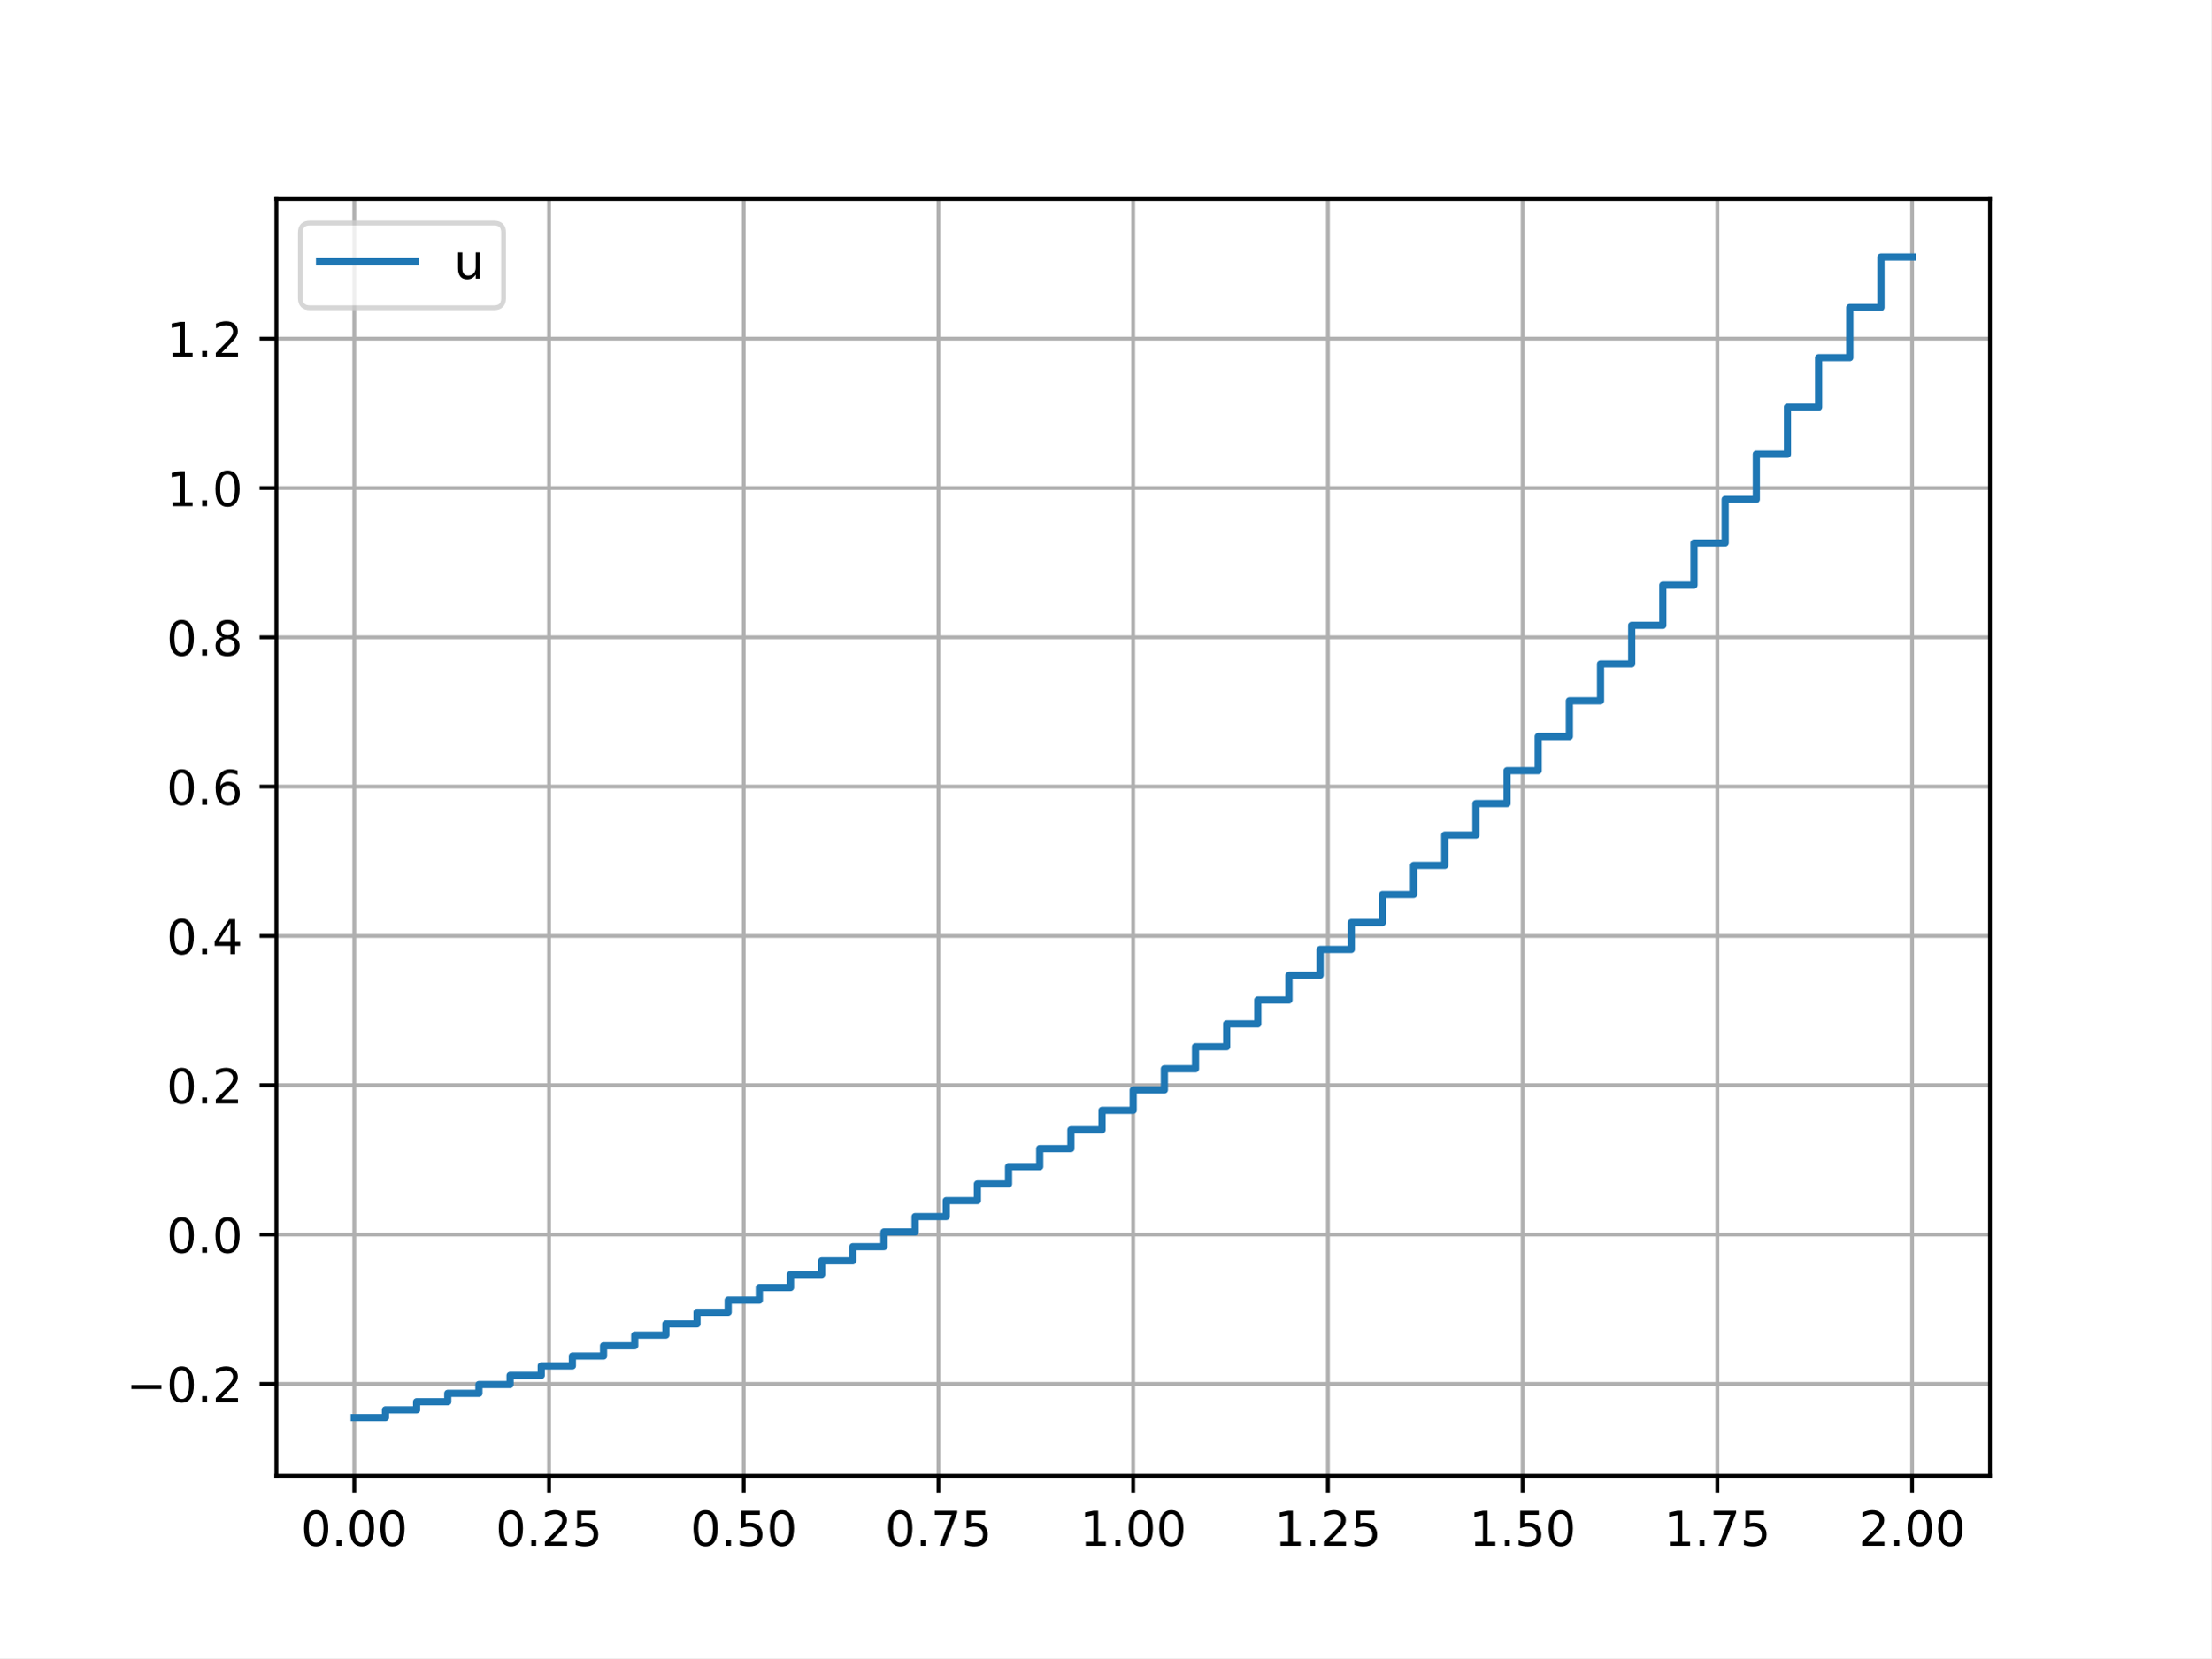
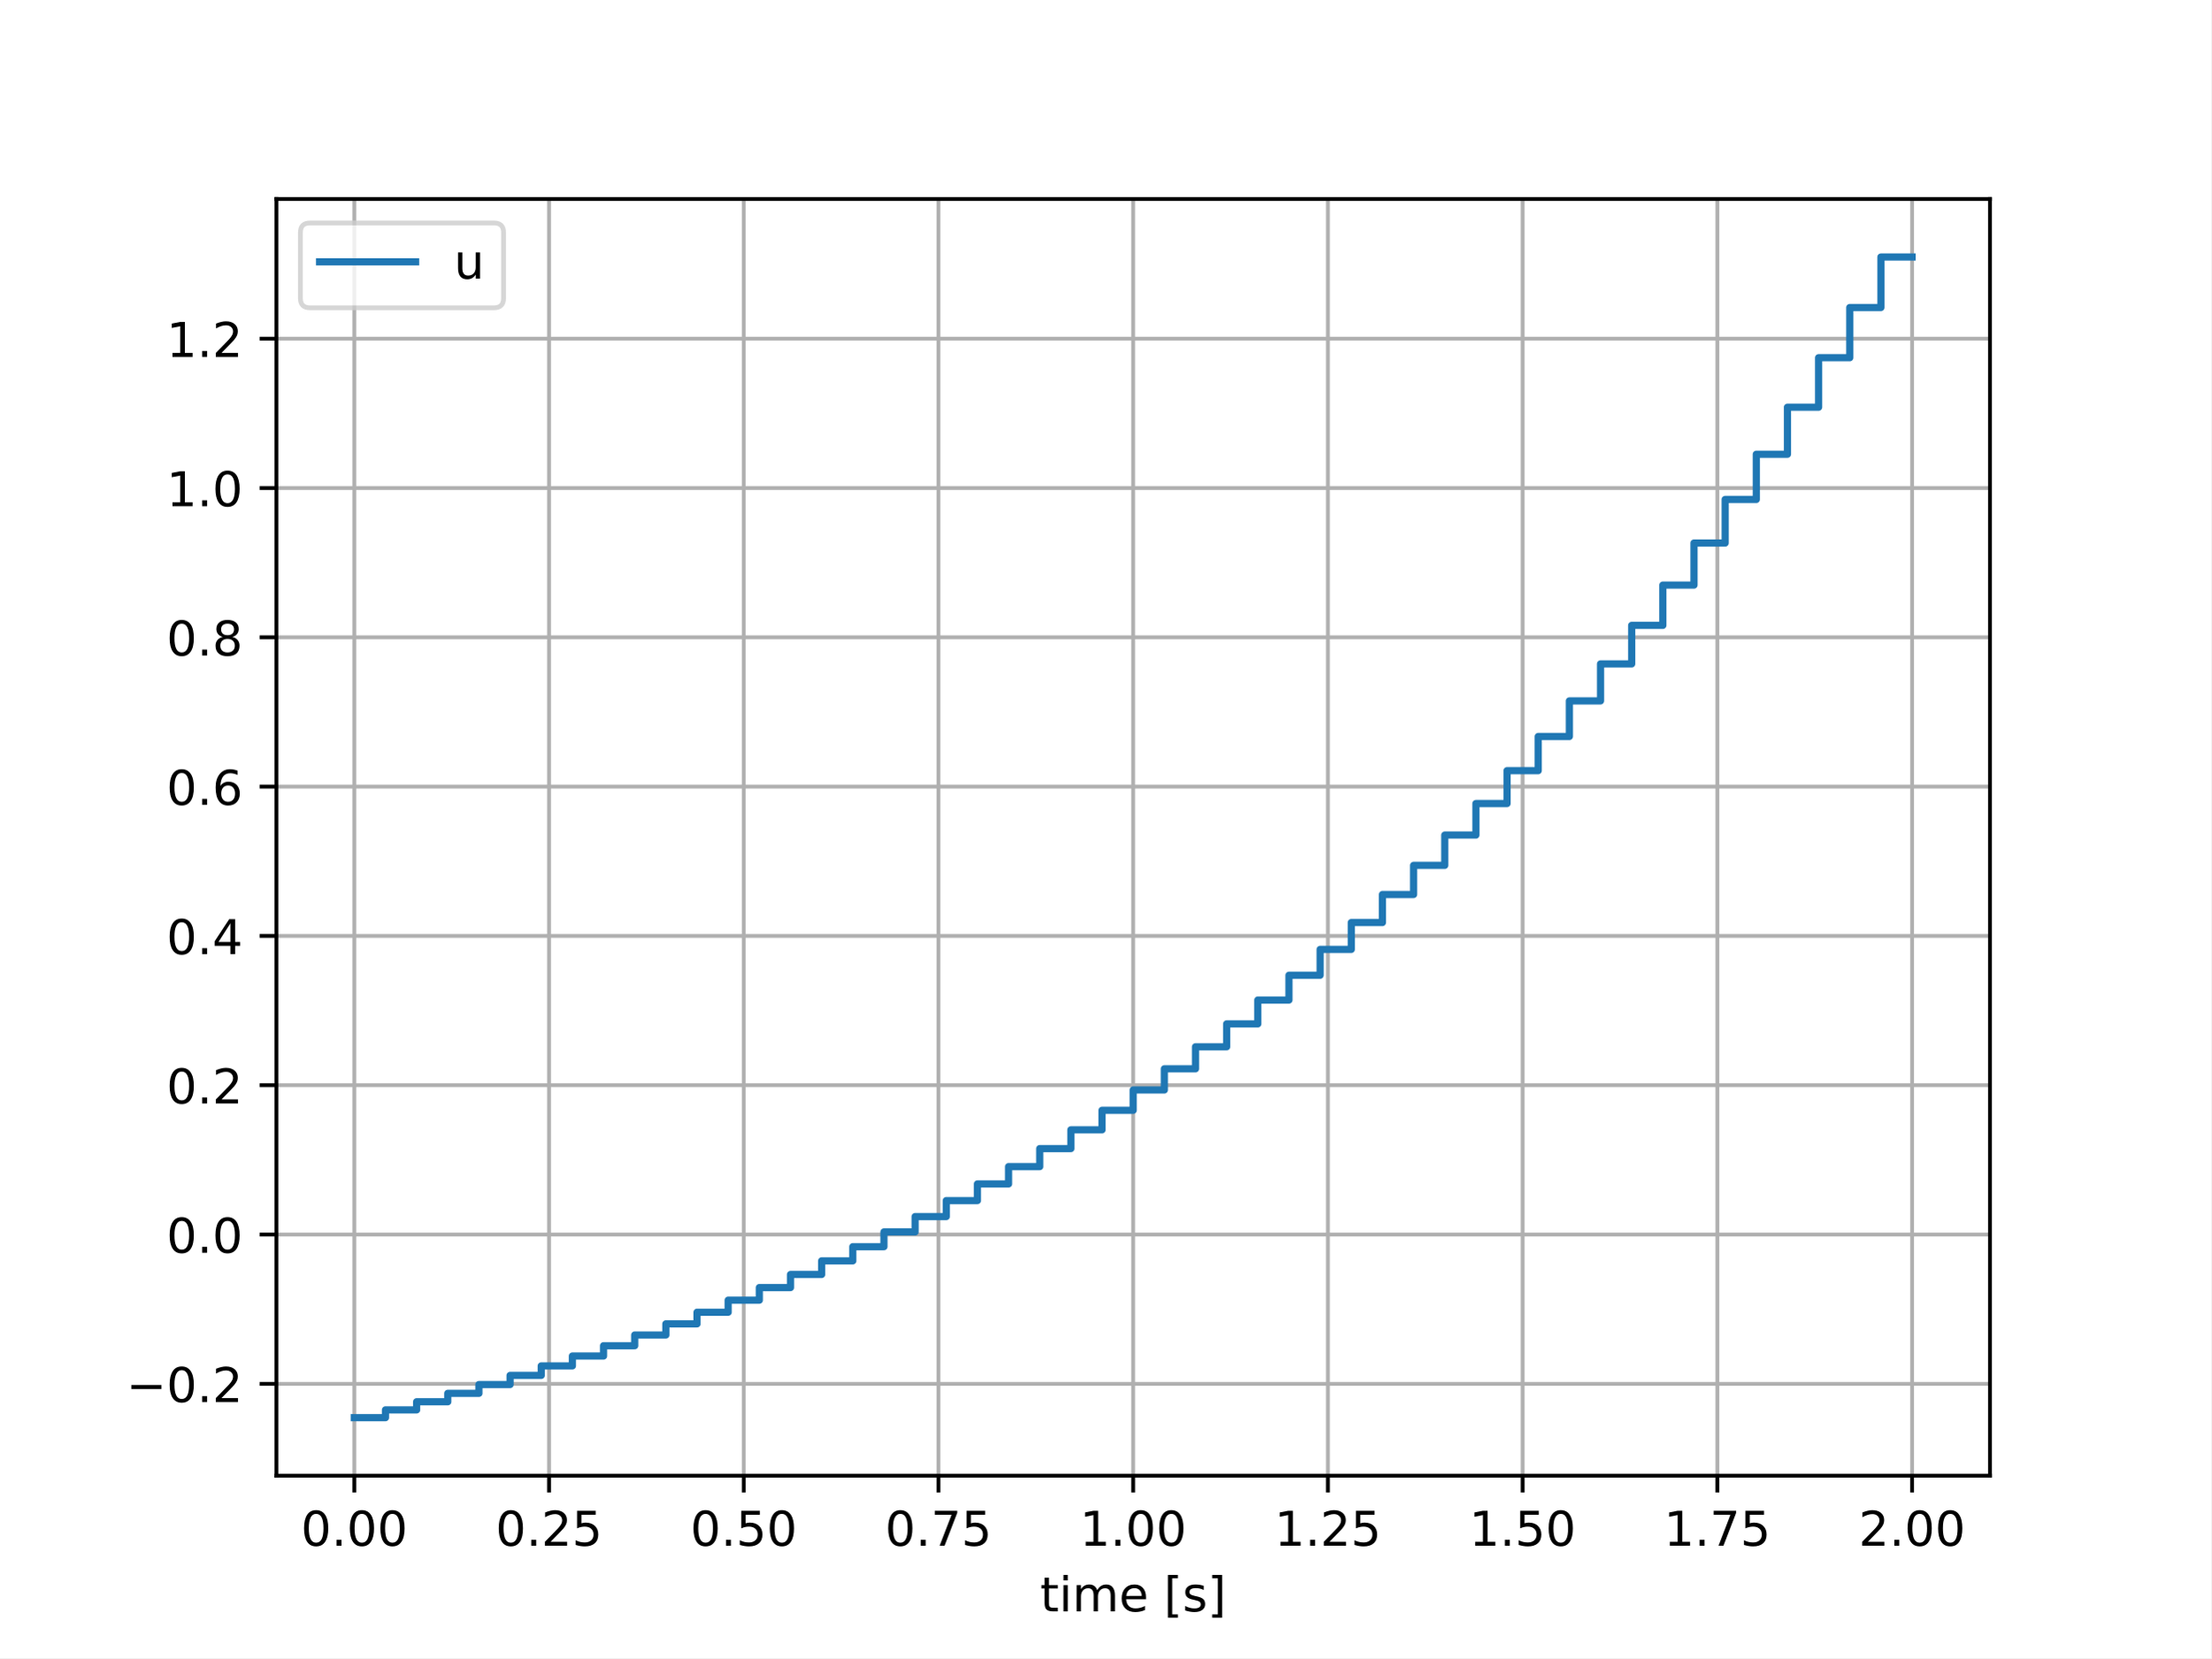
<svg xmlns="http://www.w3.org/2000/svg" xmlns:xlink="http://www.w3.org/1999/xlink" width="460.8pt" height="345.6pt" viewBox="0 0 460.8 345.6" version="1.1">
  <defs>
    <style type="text/css">*{stroke-linejoin: round; stroke-linecap: butt}</style>
  </defs>
  <g id="figure_1">
    <g id="patch_1">
      <path d="M 0 345.6  L 460.8 345.6  L 460.8 0  L 0 0  z " style="fill: #ffffff" />
    </g>
    <g id="axes_1">
      <g id="patch_2">
        <path d="M 57.6 307.584  L 414.72 307.584  L 414.72 41.472  L 57.6 41.472  z " style="fill: #ffffff" />
      </g>
      <g id="matplotlib.axis_1">
        <g id="xtick_1">
          <g id="line2d_1">
-             <path d="M 73.833 307.584  L 73.833 41.472  " clip-path="url(#p2fb20cdf70)" style="fill: none; stroke: #b0b0b0; stroke-width: 0.8; stroke-linecap: square" />
+             <path d="M 73.833 307.584  L 73.833 41.472  " clip-path="url(#pf6f519e025)" style="fill: none; stroke: #b0b0b0; stroke-width: 0.8; stroke-linecap: square" />
          </g>
          <g id="line2d_2">
            <defs>
-               <path id="mc893ac7215" d="M 0 0  L 0 3.5  " style="stroke: #000000; stroke-width: 0.8" />
+               <path id="m18d101d596" d="M 0 0  L 0 3.5  " style="stroke: #000000; stroke-width: 0.8" />
            </defs>
            <g>
-               <use xlink:href="#mc893ac7215" x="73.833" y="307.584" style="stroke: #000000; stroke-width: 0.8" />
+               <use xlink:href="#m18d101d596" x="73.833" y="307.584" style="stroke: #000000; stroke-width: 0.8" />
            </g>
          </g>
          <g id="text_1">
            <g transform="translate(62.69991 322.1824) scale(0.1 -0.1)">
              <defs>
                <path id="DejaVuSans-30" d="M 2034 4250  Q 1547 4250 1301 3770  Q 1056 3291 1056 2328  Q 1056 1369 1301 889  Q 1547 409 2034 409  Q 2525 409 2770 889  Q 3016 1369 3016 2328  Q 3016 3291 2770 3770  Q 2525 4250 2034 4250  z M 2034 4750  Q 2819 4750 3233 4129  Q 3647 3509 3647 2328  Q 3647 1150 3233 529  Q 2819 -91 2034 -91  Q 1250 -91 836 529  Q 422 1150 422 2328  Q 422 3509 836 4129  Q 1250 4750 2034 4750  z " transform="scale(0.015625)" />
                <path id="DejaVuSans-2e" d="M 684 794  L 1344 794  L 1344 0  L 684 0  L 684 794  z " transform="scale(0.015625)" />
              </defs>
              <use xlink:href="#DejaVuSans-30" />
              <use xlink:href="#DejaVuSans-2e" x="63.623" />
              <use xlink:href="#DejaVuSans-30" x="95.41" />
              <use xlink:href="#DejaVuSans-30" x="159.033" />
            </g>
          </g>
        </g>
        <g id="xtick_2">
          <g id="line2d_3">
-             <path d="M 114.415 307.584  L 114.415 41.472  " clip-path="url(#p2fb20cdf70)" style="fill: none; stroke: #b0b0b0; stroke-width: 0.8; stroke-linecap: square" />
+             <path d="M 114.415 307.584  L 114.415 41.472  " clip-path="url(#pf6f519e025)" style="fill: none; stroke: #b0b0b0; stroke-width: 0.8; stroke-linecap: square" />
          </g>
          <g id="line2d_4">
            <g>
-               <use xlink:href="#mc893ac7215" x="114.415" y="307.584" style="stroke: #000000; stroke-width: 0.8" />
+               <use xlink:href="#m18d101d596" x="114.415" y="307.584" style="stroke: #000000; stroke-width: 0.8" />
            </g>
          </g>
          <g id="text_2">
            <g transform="translate(103.2817 322.1824) scale(0.1 -0.1)">
              <defs>
                <path id="DejaVuSans-32" d="M 1228 531  L 3431 531  L 3431 0  L 469 0  L 469 531  Q 828 903 1448 1529  Q 2069 2156 2228 2338  Q 2531 2678 2651 2914  Q 2772 3150 2772 3378  Q 2772 3750 2511 3984  Q 2250 4219 1831 4219  Q 1534 4219 1204 4116  Q 875 4013 500 3803  L 500 4441  Q 881 4594 1212 4672  Q 1544 4750 1819 4750  Q 2544 4750 2975 4387  Q 3406 4025 3406 3419  Q 3406 3131 3298 2873  Q 3191 2616 2906 2266  Q 2828 2175 2409 1742  Q 1991 1309 1228 531  z " transform="scale(0.015625)" />
                <path id="DejaVuSans-35" d="M 691 4666  L 3169 4666  L 3169 4134  L 1269 4134  L 1269 2991  Q 1406 3038 1543 3061  Q 1681 3084 1819 3084  Q 2600 3084 3056 2656  Q 3513 2228 3513 1497  Q 3513 744 3044 326  Q 2575 -91 1722 -91  Q 1428 -91 1123 -41  Q 819 9 494 109  L 494 744  Q 775 591 1075 516  Q 1375 441 1709 441  Q 2250 441 2565 725  Q 2881 1009 2881 1497  Q 2881 1984 2565 2268  Q 2250 2553 1709 2553  Q 1456 2553 1204 2497  Q 953 2441 691 2322  L 691 4666  z " transform="scale(0.015625)" />
              </defs>
              <use xlink:href="#DejaVuSans-30" />
              <use xlink:href="#DejaVuSans-2e" x="63.623" />
              <use xlink:href="#DejaVuSans-32" x="95.41" />
              <use xlink:href="#DejaVuSans-35" x="159.033" />
            </g>
          </g>
        </g>
        <g id="xtick_3">
          <g id="line2d_5">
-             <path d="M 154.996 307.584  L 154.996 41.472  " clip-path="url(#p2fb20cdf70)" style="fill: none; stroke: #b0b0b0; stroke-width: 0.8; stroke-linecap: square" />
+             <path d="M 154.996 307.584  L 154.996 41.472  " clip-path="url(#pf6f519e025)" style="fill: none; stroke: #b0b0b0; stroke-width: 0.8; stroke-linecap: square" />
          </g>
          <g id="line2d_6">
            <g>
-               <use xlink:href="#mc893ac7215" x="154.996" y="307.584" style="stroke: #000000; stroke-width: 0.8" />
+               <use xlink:href="#m18d101d596" x="154.996" y="307.584" style="stroke: #000000; stroke-width: 0.8" />
            </g>
          </g>
          <g id="text_3">
            <g transform="translate(143.8636 322.1824) scale(0.1 -0.1)">
              <use xlink:href="#DejaVuSans-30" />
              <use xlink:href="#DejaVuSans-2e" x="63.623" />
              <use xlink:href="#DejaVuSans-35" x="95.41" />
              <use xlink:href="#DejaVuSans-30" x="159.033" />
            </g>
          </g>
        </g>
        <g id="xtick_4">
          <g id="line2d_7">
-             <path d="M 195.578 307.584  L 195.578 41.472  " clip-path="url(#p2fb20cdf70)" style="fill: none; stroke: #b0b0b0; stroke-width: 0.8; stroke-linecap: square" />
+             <path d="M 195.578 307.584  L 195.578 41.472  " clip-path="url(#pf6f519e025)" style="fill: none; stroke: #b0b0b0; stroke-width: 0.8; stroke-linecap: square" />
          </g>
          <g id="line2d_8">
            <g>
-               <use xlink:href="#mc893ac7215" x="195.578" y="307.584" style="stroke: #000000; stroke-width: 0.8" />
+               <use xlink:href="#m18d101d596" x="195.578" y="307.584" style="stroke: #000000; stroke-width: 0.8" />
            </g>
          </g>
          <g id="text_4">
            <g transform="translate(184.4454 322.1824) scale(0.1 -0.1)">
              <defs>
                <path id="DejaVuSans-37" d="M 525 4666  L 3525 4666  L 3525 4397  L 1831 0  L 1172 0  L 2766 4134  L 525 4134  L 525 4666  z " transform="scale(0.015625)" />
              </defs>
              <use xlink:href="#DejaVuSans-30" />
              <use xlink:href="#DejaVuSans-2e" x="63.623" />
              <use xlink:href="#DejaVuSans-37" x="95.41" />
              <use xlink:href="#DejaVuSans-35" x="159.033" />
            </g>
          </g>
        </g>
        <g id="xtick_5">
          <g id="line2d_9">
-             <path d="M 236.16 307.584  L 236.16 41.472  " clip-path="url(#p2fb20cdf70)" style="fill: none; stroke: #b0b0b0; stroke-width: 0.8; stroke-linecap: square" />
+             <path d="M 236.16 307.584  L 236.16 41.472  " clip-path="url(#pf6f519e025)" style="fill: none; stroke: #b0b0b0; stroke-width: 0.8; stroke-linecap: square" />
          </g>
          <g id="line2d_10">
            <g>
-               <use xlink:href="#mc893ac7215" x="236.16" y="307.584" style="stroke: #000000; stroke-width: 0.8" />
+               <use xlink:href="#m18d101d596" x="236.16" y="307.584" style="stroke: #000000; stroke-width: 0.8" />
            </g>
          </g>
          <g id="text_5">
            <g transform="translate(225.0272 322.1824) scale(0.1 -0.1)">
              <defs>
                <path id="DejaVuSans-31" d="M 794 531  L 1825 531  L 1825 4091  L 703 3866  L 703 4441  L 1819 4666  L 2450 4666  L 2450 531  L 3481 531  L 3481 0  L 794 0  L 794 531  z " transform="scale(0.015625)" />
              </defs>
              <use xlink:href="#DejaVuSans-31" />
              <use xlink:href="#DejaVuSans-2e" x="63.623" />
              <use xlink:href="#DejaVuSans-30" x="95.41" />
              <use xlink:href="#DejaVuSans-30" x="159.033" />
            </g>
          </g>
        </g>
        <g id="xtick_6">
          <g id="line2d_11">
-             <path d="M 276.742 307.584  L 276.742 41.472  " clip-path="url(#p2fb20cdf70)" style="fill: none; stroke: #b0b0b0; stroke-width: 0.8; stroke-linecap: square" />
+             <path d="M 276.742 307.584  L 276.742 41.472  " clip-path="url(#pf6f519e025)" style="fill: none; stroke: #b0b0b0; stroke-width: 0.8; stroke-linecap: square" />
          </g>
          <g id="line2d_12">
            <g>
-               <use xlink:href="#mc893ac7215" x="276.742" y="307.584" style="stroke: #000000; stroke-width: 0.8" />
+               <use xlink:href="#m18d101d596" x="276.742" y="307.584" style="stroke: #000000; stroke-width: 0.8" />
            </g>
          </g>
          <g id="text_6">
            <g transform="translate(265.609 322.1824) scale(0.1 -0.1)">
              <use xlink:href="#DejaVuSans-31" />
              <use xlink:href="#DejaVuSans-2e" x="63.623" />
              <use xlink:href="#DejaVuSans-32" x="95.41" />
              <use xlink:href="#DejaVuSans-35" x="159.033" />
            </g>
          </g>
        </g>
        <g id="xtick_7">
          <g id="line2d_13">
-             <path d="M 317.324 307.584  L 317.324 41.472  " clip-path="url(#p2fb20cdf70)" style="fill: none; stroke: #b0b0b0; stroke-width: 0.8; stroke-linecap: square" />
+             <path d="M 317.324 307.584  L 317.324 41.472  " clip-path="url(#pf6f519e025)" style="fill: none; stroke: #b0b0b0; stroke-width: 0.8; stroke-linecap: square" />
          </g>
          <g id="line2d_14">
            <g>
-               <use xlink:href="#mc893ac7215" x="317.324" y="307.584" style="stroke: #000000; stroke-width: 0.8" />
+               <use xlink:href="#m18d101d596" x="317.324" y="307.584" style="stroke: #000000; stroke-width: 0.8" />
            </g>
          </g>
          <g id="text_7">
            <g transform="translate(306.1908 322.1824) scale(0.1 -0.1)">
              <use xlink:href="#DejaVuSans-31" />
              <use xlink:href="#DejaVuSans-2e" x="63.623" />
              <use xlink:href="#DejaVuSans-35" x="95.41" />
              <use xlink:href="#DejaVuSans-30" x="159.033" />
            </g>
          </g>
        </g>
        <g id="xtick_8">
          <g id="line2d_15">
-             <path d="M 357.905 307.584  L 357.905 41.472  " clip-path="url(#p2fb20cdf70)" style="fill: none; stroke: #b0b0b0; stroke-width: 0.8; stroke-linecap: square" />
+             <path d="M 357.905 307.584  L 357.905 41.472  " clip-path="url(#pf6f519e025)" style="fill: none; stroke: #b0b0b0; stroke-width: 0.8; stroke-linecap: square" />
          </g>
          <g id="line2d_16">
            <g>
-               <use xlink:href="#mc893ac7215" x="357.905" y="307.584" style="stroke: #000000; stroke-width: 0.8" />
+               <use xlink:href="#m18d101d596" x="357.905" y="307.584" style="stroke: #000000; stroke-width: 0.8" />
            </g>
          </g>
          <g id="text_8">
            <g transform="translate(346.7726 322.1824) scale(0.1 -0.1)">
              <use xlink:href="#DejaVuSans-31" />
              <use xlink:href="#DejaVuSans-2e" x="63.623" />
              <use xlink:href="#DejaVuSans-37" x="95.41" />
              <use xlink:href="#DejaVuSans-35" x="159.033" />
            </g>
          </g>
        </g>
        <g id="xtick_9">
          <g id="line2d_17">
-             <path d="M 398.487 307.584  L 398.487 41.472  " clip-path="url(#p2fb20cdf70)" style="fill: none; stroke: #b0b0b0; stroke-width: 0.8; stroke-linecap: square" />
+             <path d="M 398.487 307.584  L 398.487 41.472  " clip-path="url(#pf6f519e025)" style="fill: none; stroke: #b0b0b0; stroke-width: 0.8; stroke-linecap: square" />
          </g>
          <g id="line2d_18">
            <g>
-               <use xlink:href="#mc893ac7215" x="398.487" y="307.584" style="stroke: #000000; stroke-width: 0.8" />
+               <use xlink:href="#m18d101d596" x="398.487" y="307.584" style="stroke: #000000; stroke-width: 0.8" />
            </g>
          </g>
          <g id="text_9">
            <g transform="translate(387.3545 322.1824) scale(0.1 -0.1)">
              <use xlink:href="#DejaVuSans-32" />
              <use xlink:href="#DejaVuSans-2e" x="63.623" />
              <use xlink:href="#DejaVuSans-30" x="95.41" />
              <use xlink:href="#DejaVuSans-30" x="159.033" />
            </g>
          </g>
        </g>
+         <g id="text_10">
+           <g transform="translate(216.7686 335.8606) scale(0.1 -0.1)">
+             <defs>
+               <path id="DejaVuSans-74" d="M 1172 4494  L 1172 3500  L 2356 3500  L 2356 3053  L 1172 3053  L 1172 1153  Q 1172 725 1289 603  Q 1406 481 1766 481  L 2356 481  L 2356 0  L 1766 0  Q 1100 0 847 248  Q 594 497 594 1153  L 594 3053  L 172 3053  L 172 3500  L 594 3500  L 594 4494  L 1172 4494  z " transform="scale(0.015625)" />
+               <path id="DejaVuSans-69" d="M 603 3500  L 1178 3500  L 1178 0  L 603 0  L 603 3500  z M 603 4863  L 1178 4863  L 1178 4134  L 603 4134  L 603 4863  z " transform="scale(0.015625)" />
+               <path id="DejaVuSans-6d" d="M 3328 2828  Q 3544 3216 3844 3400  Q 4144 3584 4550 3584  Q 5097 3584 5394 3201  Q 5691 2819 5691 2113  L 5691 0  L 5113 0  L 5113 2094  Q 5113 2597 4934 2840  Q 4756 3084 4391 3084  Q 3944 3084 3684 2787  Q 3425 2491 3425 1978  L 3425 0  L 2847 0  L 2847 2094  Q 2847 2600 2669 2842  Q 2491 3084 2119 3084  Q 1678 3084 1418 2786  Q 1159 2488 1159 1978  L 1159 0  L 581 0  L 581 3500  L 1159 3500  L 1159 2956  Q 1356 3278 1631 3431  Q 1906 3584 2284 3584  Q 2666 3584 2933 3390  Q 3200 3197 3328 2828  z " transform="scale(0.015625)" />
+               <path id="DejaVuSans-65" d="M 3597 1894  L 3597 1613  L 953 1613  Q 991 1019 1311 708  Q 1631 397 2203 397  Q 2534 397 2845 478  Q 3156 559 3463 722  L 3463 178  Q 3153 47 2828 -22  Q 2503 -91 2169 -91  Q 1331 -91 842 396  Q 353 884 353 1716  Q 353 2575 817 3079  Q 1281 3584 2069 3584  Q 2775 3584 3186 3129  Q 3597 2675 3597 1894  z M 3022 2063  Q 3016 2534 2758 2815  Q 2500 3097 2075 3097  Q 1594 3097 1305 2825  Q 1016 2553 972 2059  L 3022 2063  z " transform="scale(0.015625)" />
+               <path id="DejaVuSans-20" transform="scale(0.015625)" />
+               <path id="DejaVuSans-5b" d="M 550 4863  L 1875 4863  L 1875 4416  L 1125 4416  L 1125 -397  L 1875 -397  L 1875 -844  L 550 -844  L 550 4863  z " transform="scale(0.015625)" />
+               <path id="DejaVuSans-73" d="M 2834 3397  L 2834 2853  Q 2591 2978 2328 3040  Q 2066 3103 1784 3103  Q 1356 3103 1142 2972  Q 928 2841 928 2578  Q 928 2378 1081 2264  Q 1234 2150 1697 2047  L 1894 2003  Q 2506 1872 2764 1633  Q 3022 1394 3022 966  Q 3022 478 2636 193  Q 2250 -91 1575 -91  Q 1294 -91 989 -36  Q 684 19 347 128  L 347 722  Q 666 556 975 473  Q 1284 391 1588 391  Q 1994 391 2212 530  Q 2431 669 2431 922  Q 2431 1156 2273 1281  Q 2116 1406 1581 1522  L 1381 1569  Q 847 1681 609 1914  Q 372 2147 372 2553  Q 372 3047 722 3315  Q 1072 3584 1716 3584  Q 2034 3584 2315 3537  Q 2597 3491 2834 3397  z " transform="scale(0.015625)" />
+               <path id="DejaVuSans-5d" d="M 1947 4863  L 1947 -844  L 622 -844  L 622 -397  L 1369 -397  L 1369 4416  L 622 4416  L 622 4863  L 1947 4863  z " transform="scale(0.015625)" />
+             </defs>
+             <use xlink:href="#DejaVuSans-74" />
+             <use xlink:href="#DejaVuSans-69" x="39.209" />
+             <use xlink:href="#DejaVuSans-6d" x="66.992" />
+             <use xlink:href="#DejaVuSans-65" x="164.404" />
+             <use xlink:href="#DejaVuSans-20" x="225.928" />
+             <use xlink:href="#DejaVuSans-5b" x="257.715" />
+             <use xlink:href="#DejaVuSans-73" x="296.729" />
+             <use xlink:href="#DejaVuSans-5d" x="348.828" />
+           </g>
+         </g>
      </g>
      <g id="matplotlib.axis_2">
        <g id="ytick_1">
          <g id="line2d_19">
-             <path d="M 57.6 288.438  L 414.72 288.438  " clip-path="url(#p2fb20cdf70)" style="fill: none; stroke: #b0b0b0; stroke-width: 0.8; stroke-linecap: square" />
+             <path d="M 57.6 288.438  L 414.72 288.438  " clip-path="url(#pf6f519e025)" style="fill: none; stroke: #b0b0b0; stroke-width: 0.8; stroke-linecap: square" />
          </g>
          <g id="line2d_20">
            <defs>
-               <path id="mb13afcd6e8" d="M 0 0  L -3.5 0  " style="stroke: #000000; stroke-width: 0.8" />
+               <path id="m6dbd4a1df9" d="M 0 0  L -3.5 0  " style="stroke: #000000; stroke-width: 0.8" />
            </defs>
            <g>
-               <use xlink:href="#mb13afcd6e8" x="57.6" y="288.438" style="stroke: #000000; stroke-width: 0.8" />
-             </g>
-           </g>
-           <g id="text_10">
+               <use xlink:href="#m6dbd4a1df9" x="57.6" y="288.438" style="stroke: #000000; stroke-width: 0.8" />
+             </g>
+           </g>
+           <g id="text_11">
            <g transform="translate(26.31719 292.2375) scale(0.1 -0.1)">
              <defs>
                <path id="DejaVuSans-2212" d="M 678 2272  L 4684 2272  L 4684 1741  L 678 1741  L 678 2272  z " transform="scale(0.015625)" />
              </defs>
              <use xlink:href="#DejaVuSans-2212" />
              <use xlink:href="#DejaVuSans-30" x="83.789" />
              <use xlink:href="#DejaVuSans-2e" x="147.412" />
              <use xlink:href="#DejaVuSans-32" x="179.199" />
            </g>
          </g>
        </g>
        <g id="ytick_2">
          <g id="line2d_21">
-             <path d="M 57.6 257.317  L 414.72 257.317  " clip-path="url(#p2fb20cdf70)" style="fill: none; stroke: #b0b0b0; stroke-width: 0.8; stroke-linecap: square" />
+             <path d="M 57.6 257.317  L 414.72 257.317  " clip-path="url(#pf6f519e025)" style="fill: none; stroke: #b0b0b0; stroke-width: 0.8; stroke-linecap: square" />
          </g>
          <g id="line2d_22">
            <g>
-               <use xlink:href="#mb13afcd6e8" x="57.6" y="257.317" style="stroke: #000000; stroke-width: 0.8" />
-             </g>
-           </g>
-           <g id="text_11">
+               <use xlink:href="#m6dbd4a1df9" x="57.6" y="257.317" style="stroke: #000000; stroke-width: 0.8" />
+             </g>
+           </g>
+           <g id="text_12">
            <g transform="translate(34.69687 261.116) scale(0.1 -0.1)">
              <use xlink:href="#DejaVuSans-30" />
              <use xlink:href="#DejaVuSans-2e" x="63.623" />
              <use xlink:href="#DejaVuSans-30" x="95.41" />
            </g>
          </g>
        </g>
        <g id="ytick_3">
          <g id="line2d_23">
-             <path d="M 57.6 226.195  L 414.72 226.195  " clip-path="url(#p2fb20cdf70)" style="fill: none; stroke: #b0b0b0; stroke-width: 0.8; stroke-linecap: square" />
+             <path d="M 57.6 226.195  L 414.72 226.195  " clip-path="url(#pf6f519e025)" style="fill: none; stroke: #b0b0b0; stroke-width: 0.8; stroke-linecap: square" />
          </g>
          <g id="line2d_24">
            <g>
-               <use xlink:href="#mb13afcd6e8" x="57.6" y="226.195" style="stroke: #000000; stroke-width: 0.8" />
-             </g>
-           </g>
-           <g id="text_12">
+               <use xlink:href="#m6dbd4a1df9" x="57.6" y="226.195" style="stroke: #000000; stroke-width: 0.8" />
+             </g>
+           </g>
+           <g id="text_13">
            <g transform="translate(34.69687 229.9945) scale(0.1 -0.1)">
              <use xlink:href="#DejaVuSans-30" />
              <use xlink:href="#DejaVuSans-2e" x="63.623" />
              <use xlink:href="#DejaVuSans-32" x="95.41" />
            </g>
          </g>
        </g>
        <g id="ytick_4">
          <g id="line2d_25">
-             <path d="M 57.6 195.074  L 414.72 195.074  " clip-path="url(#p2fb20cdf70)" style="fill: none; stroke: #b0b0b0; stroke-width: 0.8; stroke-linecap: square" />
+             <path d="M 57.6 195.074  L 414.72 195.074  " clip-path="url(#pf6f519e025)" style="fill: none; stroke: #b0b0b0; stroke-width: 0.8; stroke-linecap: square" />
          </g>
          <g id="line2d_26">
            <g>
-               <use xlink:href="#mb13afcd6e8" x="57.6" y="195.074" style="stroke: #000000; stroke-width: 0.8" />
-             </g>
-           </g>
-           <g id="text_13">
+               <use xlink:href="#m6dbd4a1df9" x="57.6" y="195.074" style="stroke: #000000; stroke-width: 0.8" />
+             </g>
+           </g>
+           <g id="text_14">
            <g transform="translate(34.69687 198.873) scale(0.1 -0.1)">
              <defs>
                <path id="DejaVuSans-34" d="M 2419 4116  L 825 1625  L 2419 1625  L 2419 4116  z M 2253 4666  L 3047 4666  L 3047 1625  L 3713 1625  L 3713 1100  L 3047 1100  L 3047 0  L 2419 0  L 2419 1100  L 313 1100  L 313 1709  L 2253 4666  z " transform="scale(0.015625)" />
              </defs>
              <use xlink:href="#DejaVuSans-30" />
              <use xlink:href="#DejaVuSans-2e" x="63.623" />
              <use xlink:href="#DejaVuSans-34" x="95.41" />
            </g>
          </g>
        </g>
        <g id="ytick_5">
          <g id="line2d_27">
-             <path d="M 57.6 163.952  L 414.72 163.952  " clip-path="url(#p2fb20cdf70)" style="fill: none; stroke: #b0b0b0; stroke-width: 0.8; stroke-linecap: square" />
+             <path d="M 57.6 163.952  L 414.72 163.952  " clip-path="url(#pf6f519e025)" style="fill: none; stroke: #b0b0b0; stroke-width: 0.8; stroke-linecap: square" />
          </g>
          <g id="line2d_28">
            <g>
-               <use xlink:href="#mb13afcd6e8" x="57.6" y="163.952" style="stroke: #000000; stroke-width: 0.8" />
-             </g>
-           </g>
-           <g id="text_14">
+               <use xlink:href="#m6dbd4a1df9" x="57.6" y="163.952" style="stroke: #000000; stroke-width: 0.8" />
+             </g>
+           </g>
+           <g id="text_15">
            <g transform="translate(34.69687 167.7515) scale(0.1 -0.1)">
              <defs>
                <path id="DejaVuSans-36" d="M 2113 2584  Q 1688 2584 1439 2293  Q 1191 2003 1191 1497  Q 1191 994 1439 701  Q 1688 409 2113 409  Q 2538 409 2786 701  Q 3034 994 3034 1497  Q 3034 2003 2786 2293  Q 2538 2584 2113 2584  z M 3366 4563  L 3366 3988  Q 3128 4100 2886 4159  Q 2644 4219 2406 4219  Q 1781 4219 1451 3797  Q 1122 3375 1075 2522  Q 1259 2794 1537 2939  Q 1816 3084 2150 3084  Q 2853 3084 3261 2657  Q 3669 2231 3669 1497  Q 3669 778 3244 343  Q 2819 -91 2113 -91  Q 1303 -91 875 529  Q 447 1150 447 2328  Q 447 3434 972 4092  Q 1497 4750 2381 4750  Q 2619 4750 2861 4703  Q 3103 4656 3366 4563  z " transform="scale(0.015625)" />
              </defs>
              <use xlink:href="#DejaVuSans-30" />
              <use xlink:href="#DejaVuSans-2e" x="63.623" />
              <use xlink:href="#DejaVuSans-36" x="95.41" />
            </g>
          </g>
        </g>
        <g id="ytick_6">
          <g id="line2d_29">
-             <path d="M 57.6 132.831  L 414.72 132.831  " clip-path="url(#p2fb20cdf70)" style="fill: none; stroke: #b0b0b0; stroke-width: 0.8; stroke-linecap: square" />
+             <path d="M 57.6 132.831  L 414.72 132.831  " clip-path="url(#pf6f519e025)" style="fill: none; stroke: #b0b0b0; stroke-width: 0.8; stroke-linecap: square" />
          </g>
          <g id="line2d_30">
            <g>
-               <use xlink:href="#mb13afcd6e8" x="57.6" y="132.831" style="stroke: #000000; stroke-width: 0.8" />
-             </g>
-           </g>
-           <g id="text_15">
+               <use xlink:href="#m6dbd4a1df9" x="57.6" y="132.831" style="stroke: #000000; stroke-width: 0.8" />
+             </g>
+           </g>
+           <g id="text_16">
            <g transform="translate(34.69687 136.63) scale(0.1 -0.1)">
              <defs>
                <path id="DejaVuSans-38" d="M 2034 2216  Q 1584 2216 1326 1975  Q 1069 1734 1069 1313  Q 1069 891 1326 650  Q 1584 409 2034 409  Q 2484 409 2743 651  Q 3003 894 3003 1313  Q 3003 1734 2745 1975  Q 2488 2216 2034 2216  z M 1403 2484  Q 997 2584 770 2862  Q 544 3141 544 3541  Q 544 4100 942 4425  Q 1341 4750 2034 4750  Q 2731 4750 3128 4425  Q 3525 4100 3525 3541  Q 3525 3141 3298 2862  Q 3072 2584 2669 2484  Q 3125 2378 3379 2068  Q 3634 1759 3634 1313  Q 3634 634 3220 271  Q 2806 -91 2034 -91  Q 1263 -91 848 271  Q 434 634 434 1313  Q 434 1759 690 2068  Q 947 2378 1403 2484  z M 1172 3481  Q 1172 3119 1398 2916  Q 1625 2713 2034 2713  Q 2441 2713 2670 2916  Q 2900 3119 2900 3481  Q 2900 3844 2670 4047  Q 2441 4250 2034 4250  Q 1625 4250 1398 4047  Q 1172 3844 1172 3481  z " transform="scale(0.015625)" />
              </defs>
              <use xlink:href="#DejaVuSans-30" />
              <use xlink:href="#DejaVuSans-2e" x="63.623" />
              <use xlink:href="#DejaVuSans-38" x="95.41" />
            </g>
          </g>
        </g>
        <g id="ytick_7">
          <g id="line2d_31">
-             <path d="M 57.6 101.709  L 414.72 101.709  " clip-path="url(#p2fb20cdf70)" style="fill: none; stroke: #b0b0b0; stroke-width: 0.8; stroke-linecap: square" />
+             <path d="M 57.6 101.709  L 414.72 101.709  " clip-path="url(#pf6f519e025)" style="fill: none; stroke: #b0b0b0; stroke-width: 0.8; stroke-linecap: square" />
          </g>
          <g id="line2d_32">
            <g>
-               <use xlink:href="#mb13afcd6e8" x="57.6" y="101.709" style="stroke: #000000; stroke-width: 0.8" />
-             </g>
-           </g>
-           <g id="text_16">
+               <use xlink:href="#m6dbd4a1df9" x="57.6" y="101.709" style="stroke: #000000; stroke-width: 0.8" />
+             </g>
+           </g>
+           <g id="text_17">
            <g transform="translate(34.69687 105.5085) scale(0.1 -0.1)">
              <use xlink:href="#DejaVuSans-31" />
              <use xlink:href="#DejaVuSans-2e" x="63.623" />
              <use xlink:href="#DejaVuSans-30" x="95.41" />
            </g>
          </g>
        </g>
        <g id="ytick_8">
          <g id="line2d_33">
-             <path d="M 57.6 70.588  L 414.72 70.588  " clip-path="url(#p2fb20cdf70)" style="fill: none; stroke: #b0b0b0; stroke-width: 0.8; stroke-linecap: square" />
+             <path d="M 57.6 70.588  L 414.72 70.588  " clip-path="url(#pf6f519e025)" style="fill: none; stroke: #b0b0b0; stroke-width: 0.8; stroke-linecap: square" />
          </g>
          <g id="line2d_34">
            <g>
-               <use xlink:href="#mb13afcd6e8" x="57.6" y="70.588" style="stroke: #000000; stroke-width: 0.8" />
-             </g>
-           </g>
-           <g id="text_17">
+               <use xlink:href="#m6dbd4a1df9" x="57.6" y="70.588" style="stroke: #000000; stroke-width: 0.8" />
+             </g>
+           </g>
+           <g id="text_18">
            <g transform="translate(34.69687 74.38704) scale(0.1 -0.1)">
              <use xlink:href="#DejaVuSans-31" />
              <use xlink:href="#DejaVuSans-2e" x="63.623" />
              <use xlink:href="#DejaVuSans-32" x="95.41" />
            </g>
          </g>
        </g>
      </g>
      <g id="line2d_35">
-         <path d="M 73.833 295.488  L 80.326 295.488  L 80.326 293.865  L 86.819 293.865  L 86.819 292.175  L 93.312 292.175  L 93.312 290.417  L 99.805 290.417  L 99.805 288.588  L 106.298 288.588  L 106.298 286.682  L 112.791 286.682  L 112.791 284.702  L 119.284 284.702  L 119.284 282.639  L 125.777 282.639  L 125.777 280.494  L 132.271 280.494  L 132.271 278.261  L 138.764 278.261  L 138.764 275.936  L 145.257 275.936  L 145.257 273.517  L 151.75 273.517  L 151.75 270.998  L 158.243 270.998  L 158.243 268.376  L 164.736 268.376  L 164.736 265.647  L 171.229 265.647  L 171.229 262.806  L 177.722 262.806  L 177.722 259.851  L 184.215 259.851  L 184.215 256.774  L 190.708 256.774  L 190.708 253.573  L 197.201 253.573  L 197.201 250.24  L 203.695 250.24  L 203.695 246.772  L 210.188 246.772  L 210.188 243.162  L 216.681 243.162  L 216.681 239.404  L 223.174 239.404  L 223.174 235.492  L 229.667 235.492  L 229.667 231.421  L 236.16 231.421  L 236.16 227.182  L 242.653 227.182  L 242.653 222.773  L 249.146 222.773  L 249.146 218.183  L 255.639 218.183  L 255.639 213.41  L 262.132 213.41  L 262.132 208.441  L 268.625 208.441  L 268.625 203.273  L 275.119 203.273  L 275.119 197.886  L 281.612 197.886  L 281.612 192.284  L 288.105 192.284  L 288.105 186.441  L 294.598 186.441  L 294.598 180.367  L 301.091 180.367  L 301.091 174.052  L 307.584 174.052  L 307.584 167.48  L 314.077 167.48  L 314.077 160.626  L 320.57 160.626  L 320.57 153.504  L 327.063 153.504  L 327.063 146.086  L 333.556 146.086  L 333.556 138.375  L 340.049 138.375  L 340.049 130.34  L 346.543 130.34  L 346.543 121.944  L 353.036 121.944  L 353.036 113.181  L 359.529 113.181  L 359.529 104.095  L 366.022 104.095  L 366.022 94.674  L 372.515 94.674  L 372.515 84.872  L 379.008 84.872  L 379.008 74.555  L 385.501 74.555  L 385.501 64.092  L 391.994 64.092  L 391.994 53.568  L 398.487 53.568  " clip-path="url(#p2fb20cdf70)" style="fill: none; stroke: #1f77b4; stroke-width: 1.5; stroke-linecap: square" />
+         <path d="M 73.833 295.488  L 80.326 295.488  L 80.326 293.865  L 86.819 293.865  L 86.819 292.175  L 93.312 292.175  L 93.312 290.417  L 99.805 290.417  L 99.805 288.588  L 106.298 288.588  L 106.298 286.682  L 112.791 286.682  L 112.791 284.702  L 119.284 284.702  L 119.284 282.639  L 125.777 282.639  L 125.777 280.494  L 132.271 280.494  L 132.271 278.261  L 138.764 278.261  L 138.764 275.936  L 145.257 275.936  L 145.257 273.517  L 151.75 273.517  L 151.75 270.998  L 158.243 270.998  L 158.243 268.376  L 164.736 268.376  L 164.736 265.647  L 171.229 265.647  L 171.229 262.806  L 177.722 262.806  L 177.722 259.851  L 184.215 259.851  L 184.215 256.774  L 190.708 256.774  L 190.708 253.573  L 197.201 253.573  L 197.201 250.24  L 203.695 250.24  L 203.695 246.772  L 210.188 246.772  L 210.188 243.162  L 216.681 243.162  L 216.681 239.404  L 223.174 239.404  L 223.174 235.492  L 229.667 235.492  L 229.667 231.421  L 236.16 231.421  L 236.16 227.182  L 242.653 227.182  L 242.653 222.773  L 249.146 222.773  L 249.146 218.183  L 255.639 218.183  L 255.639 213.41  L 262.132 213.41  L 262.132 208.441  L 268.625 208.441  L 268.625 203.273  L 275.119 203.273  L 275.119 197.886  L 281.612 197.886  L 281.612 192.284  L 288.105 192.284  L 288.105 186.441  L 294.598 186.441  L 294.598 180.367  L 301.091 180.367  L 301.091 174.052  L 307.584 174.052  L 307.584 167.48  L 314.077 167.48  L 314.077 160.626  L 320.57 160.626  L 320.57 153.504  L 327.063 153.504  L 327.063 146.086  L 333.556 146.086  L 333.556 138.375  L 340.049 138.375  L 340.049 130.34  L 346.543 130.34  L 346.543 121.944  L 353.036 121.944  L 353.036 113.181  L 359.529 113.181  L 359.529 104.095  L 366.022 104.095  L 366.022 94.674  L 372.515 94.674  L 372.515 84.872  L 379.008 84.872  L 379.008 74.555  L 385.501 74.555  L 385.501 64.092  L 391.994 64.092  L 391.994 53.568  L 398.487 53.568  " clip-path="url(#pf6f519e025)" style="fill: none; stroke: #1f77b4; stroke-width: 1.5; stroke-linecap: square" />
      </g>
      <g id="patch_3">
        <path d="M 57.6 307.584  L 57.6 41.472  " style="fill: none; stroke: #000000; stroke-width: 0.8; stroke-linejoin: miter; stroke-linecap: square" />
      </g>
      <g id="patch_4">
        <path d="M 414.72 307.584  L 414.72 41.472  " style="fill: none; stroke: #000000; stroke-width: 0.8; stroke-linejoin: miter; stroke-linecap: square" />
      </g>
      <g id="patch_5">
        <path d="M 57.6 307.584  L 414.72 307.584  " style="fill: none; stroke: #000000; stroke-width: 0.8; stroke-linejoin: miter; stroke-linecap: square" />
      </g>
      <g id="patch_6">
        <path d="M 57.6 41.472  L 414.72 41.472  " style="fill: none; stroke: #000000; stroke-width: 0.8; stroke-linejoin: miter; stroke-linecap: square" />
      </g>
      <g id="legend_1">
        <g id="patch_7">
          <path d="M 64.6 64.15  L 102.938 64.15  Q 104.938 64.15 104.938 62.15  L 104.938 48.472  Q 104.938 46.472 102.938 46.472  L 64.6 46.472  Q 62.6 46.472 62.6 48.472  L 62.6 62.15  Q 62.6 64.15 64.6 64.15  z " style="fill: #ffffff; opacity: 0.8; stroke: #cccccc; stroke-linejoin: miter" />
        </g>
        <g id="line2d_36">
          <path d="M 66.6 54.57  L 66.6 54.57  L 76.6 54.57  L 76.6 54.57  L 86.6 54.57  " style="fill: none; stroke: #1f77b4; stroke-width: 1.5; stroke-linecap: square" />
        </g>
-         <g id="text_18">
+         <g id="text_19">
          <g transform="translate(94.6 58.07044) scale(0.1 -0.1)">
            <defs>
              <path id="DejaVuSans-75" d="M 544 1381  L 544 3500  L 1119 3500  L 1119 1403  Q 1119 906 1312 657  Q 1506 409 1894 409  Q 2359 409 2629 706  Q 2900 1003 2900 1516  L 2900 3500  L 3475 3500  L 3475 0  L 2900 0  L 2900 538  Q 2691 219 2414 64  Q 2138 -91 1772 -91  Q 1169 -91 856 284  Q 544 659 544 1381  z M 1991 3584  L 1991 3584  z " transform="scale(0.015625)" />
            </defs>
            <use xlink:href="#DejaVuSans-75" />
          </g>
        </g>
      </g>
    </g>
  </g>
  <defs>
-     <clipPath id="p2fb20cdf70">
+     <clipPath id="pf6f519e025">
      <rect x="57.6" y="41.472" width="357.12" height="266.112" />
    </clipPath>
  </defs>
</svg>
